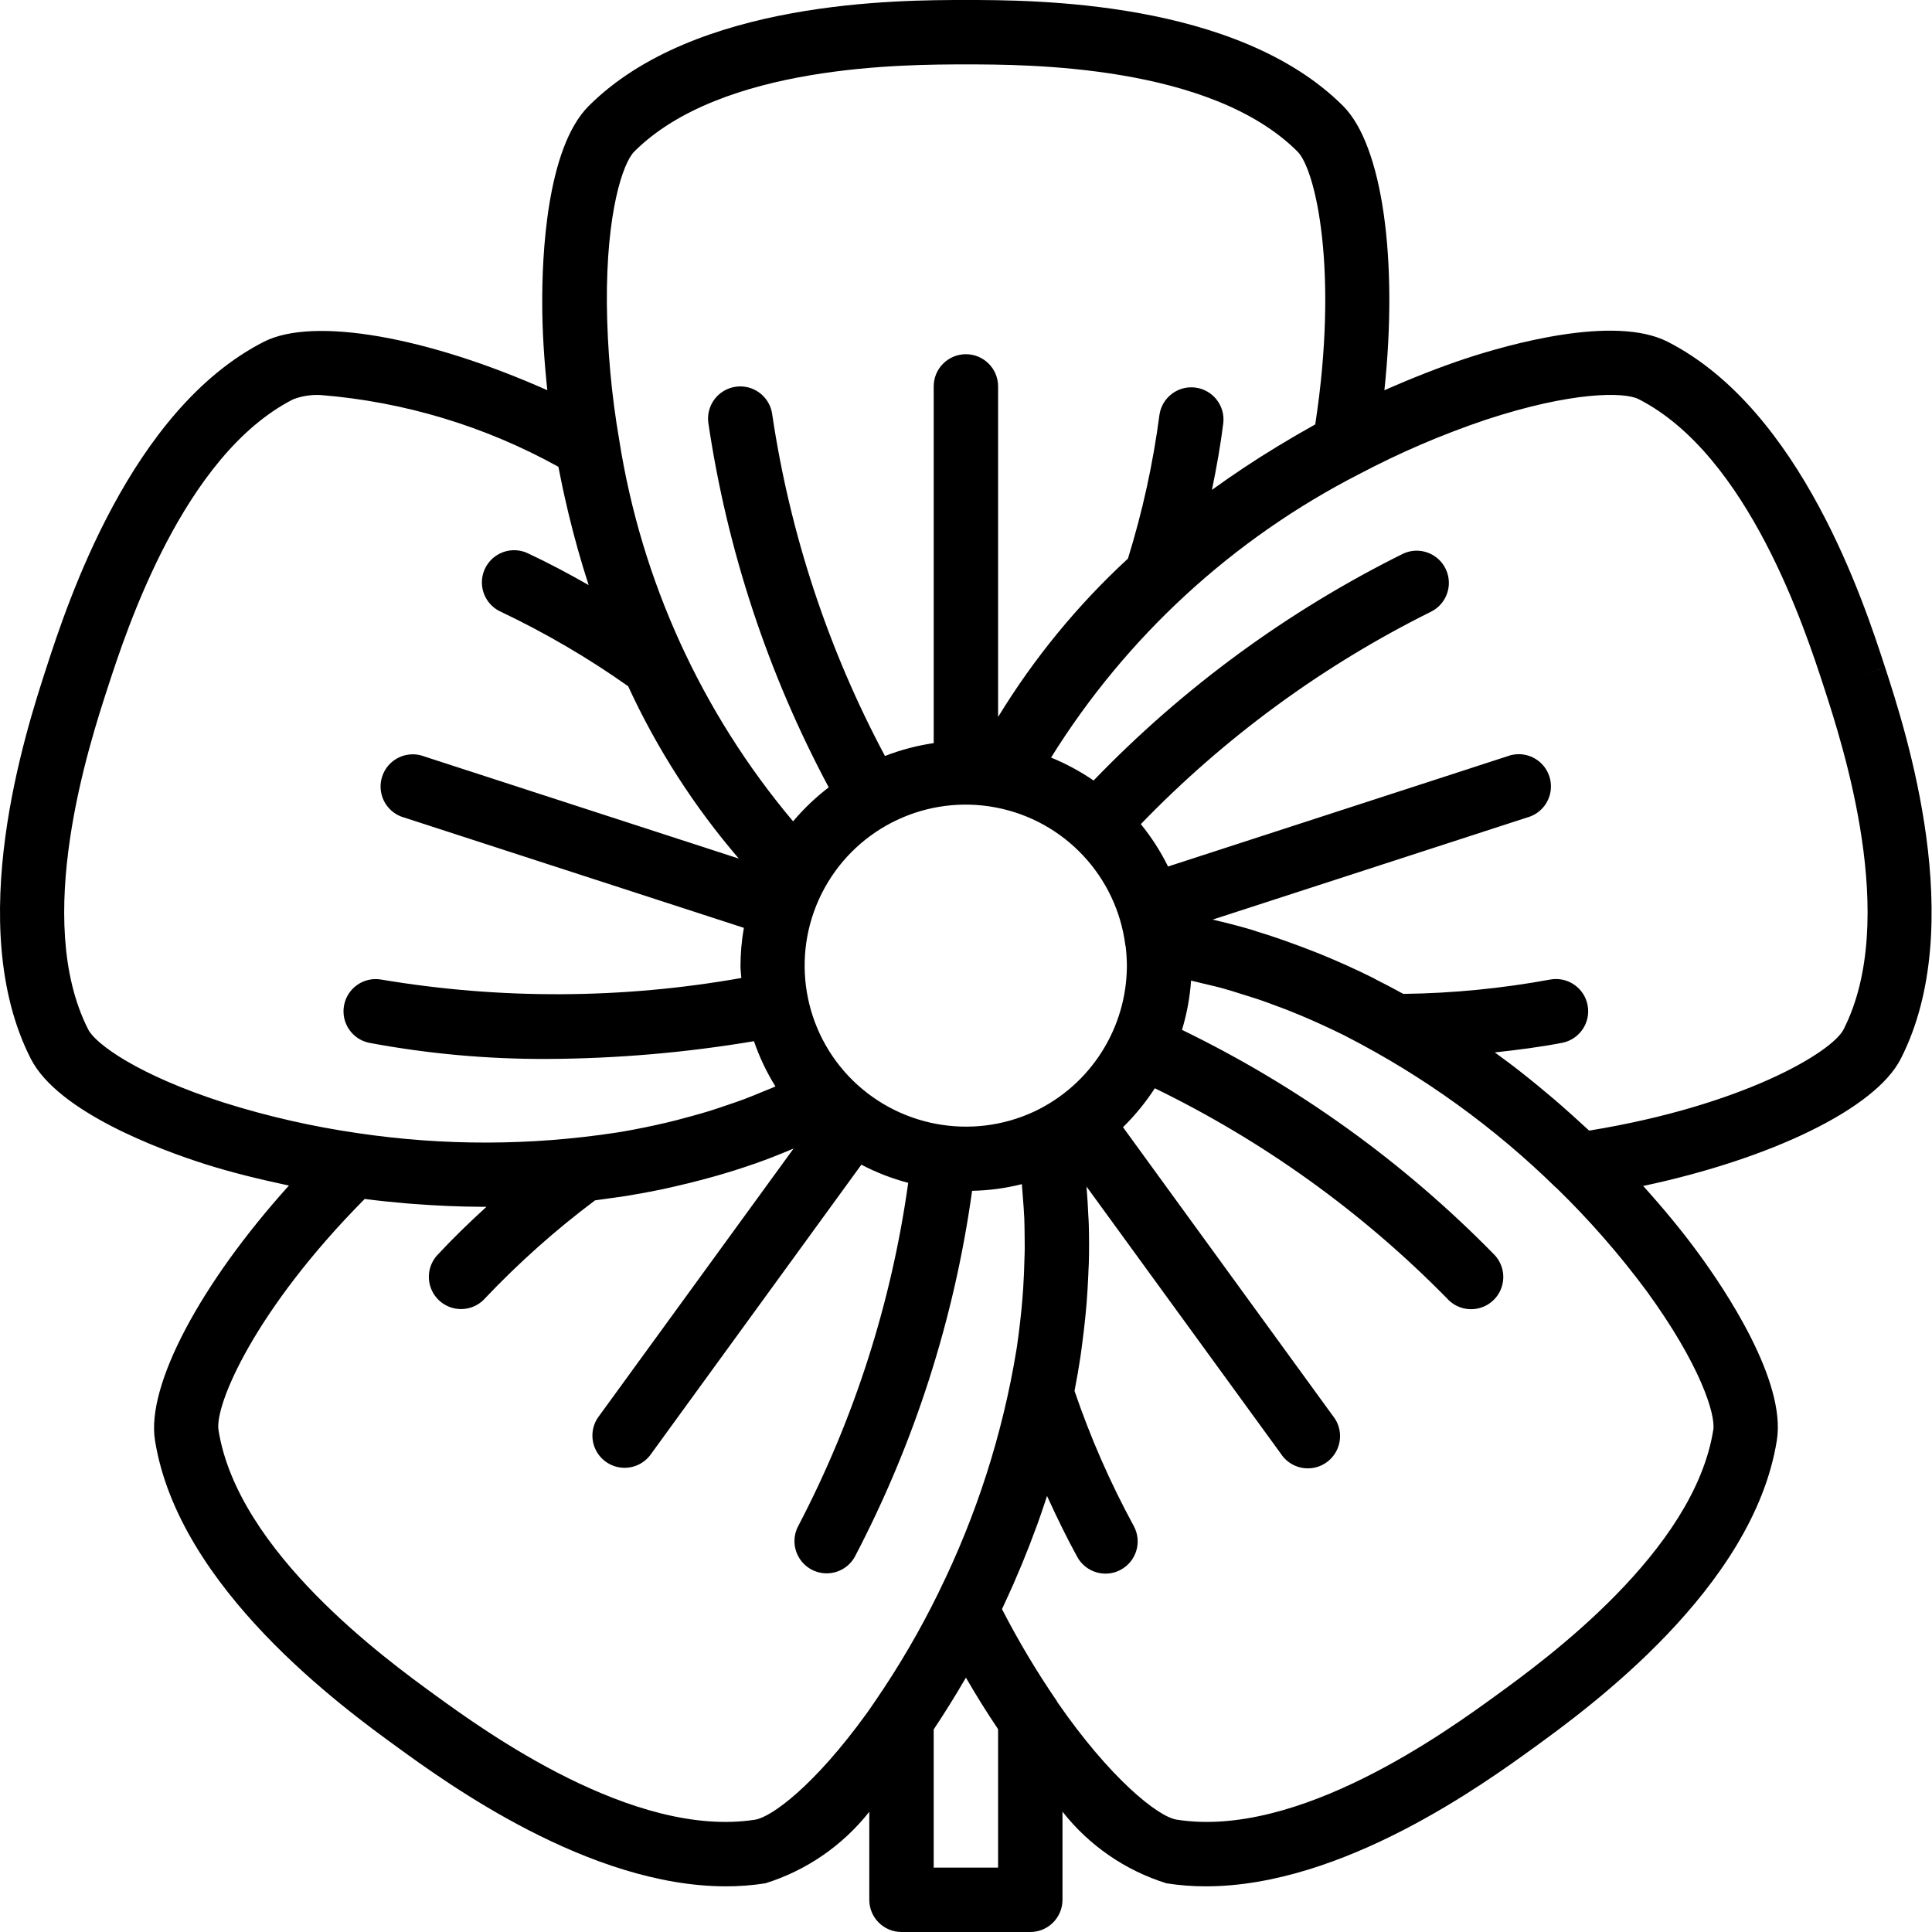
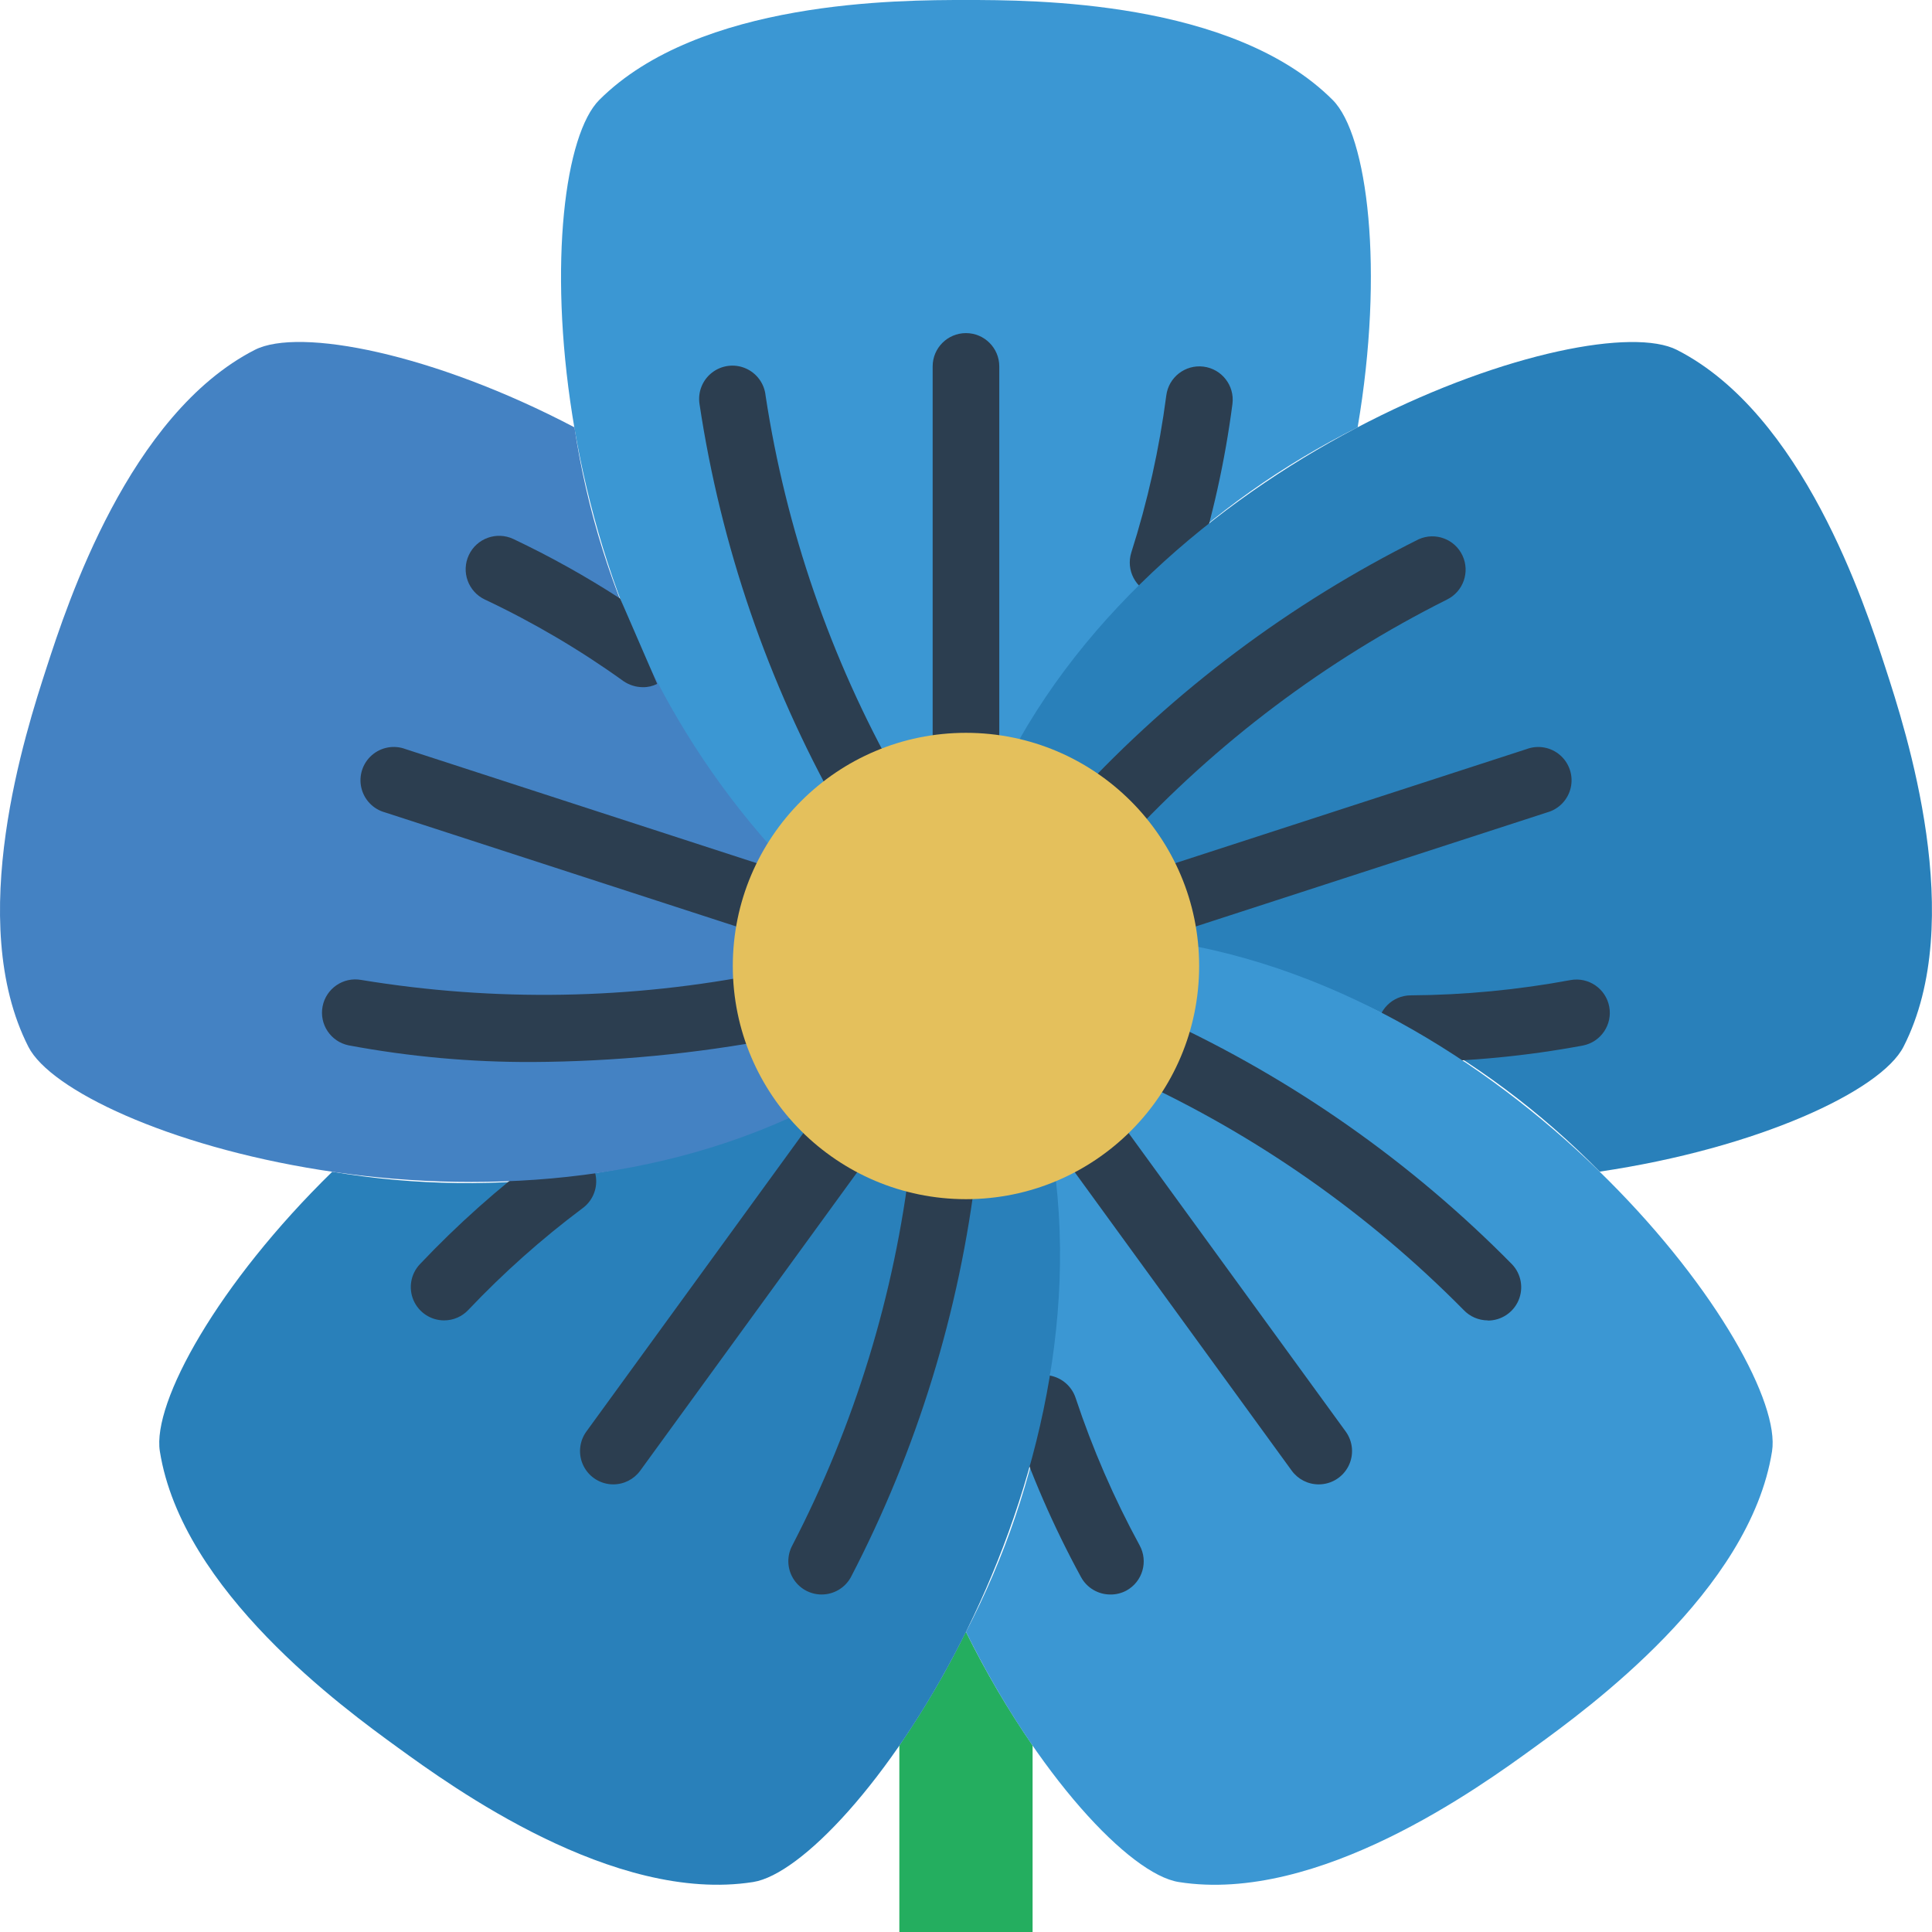
<svg xmlns="http://www.w3.org/2000/svg" width="102.5" height="102.5" viewBox="0 0 512 512">
-   <path d="m355.941 28.09c-28.121-28.09-82.195-28.09-99.969-28.09-17.777 0-71.852 0-99.961 28.09-11.289 11.273-12.371 40.383-12.312 52.379 0 7.238.504 14.961 1.348 22.945-31.762-14.137-61.91-19.559-75.094-12.852-35.43 18.043-52.148 69.43-57.641 86.324-5.496 16.898-22.188 68.266-4.148 103.699 7.246 14.199 34.609 24.227 46.078 27.879 6.895 2.199 14.508 4.059 22.324 5.723-23.305 25.84-37.812 52.855-35.5 67.473 6.223 39.254 49.973 71.016 64.352 81.453 13.117 9.516 50.664 36.785 86.965 36.785 3.496.008 6.988-.262 10.441-.801 10.887-3.398 20.488-10.008 27.547-18.961v23.328c0 4.715 3.82 8.535 8.535 8.535h34.133c4.711 0 8.531-3.82 8.531-8.535v-23.355c7.051 8.977 16.664 15.598 27.562 18.988 3.457.539 6.949.809 10.445.801 36.301 0 73.848-27.305 86.965-36.785 14.379-10.438 58.129-42.199 64.348-81.453 2.492-15.742-13.738-39.91-20.828-49.57-4.266-5.844-9.215-11.824-14.602-17.797 34.008-7.223 61.578-20.531 68.266-33.707 18.059-35.414 1.34-86.812-4.145-103.699l-8.125 2.637 8.117-2.645c-5.488-16.887-22.188-68.266-57.637-86.316-14.215-7.234-42.273.746-53.684 4.508-6.824 2.27-14.055 5.121-21.375 8.355 3.668-34.562-.484-64.879-10.938-75.336zm-57.652 222.543c.223 1.781.34 3.574.348 5.367-.066 16.5-9.602 31.492-24.516 38.555-16.727 7.801-36.574 4.02-49.262-9.387-12.691-13.465-15.258-33.574-6.355-49.797 8.902-16.219 27.246-24.852 45.418-21.379 18.172 3.477 32.035 18.27 34.324 36.633zm-130.211-210.457c23.109-23.109 71.867-23.109 87.895-23.109 16.023 0 64.785 0 87.891 23.109 4.762 4.754 10.969 31.426 4.688 72.293-.43.23-.941.555-1.383.793-2.445 1.359-4.895 2.781-7.34 4.27l-1.586.953c-5.746 3.488-11.434 7.27-17.066 11.34 1.246-6.023 2.293-11.945 3.02-17.789.465-4.613-2.832-8.75-7.43-9.328-4.602-.574-8.816 2.629-9.5 7.211-1.695 12.922-4.492 25.68-8.355 38.125-13.363 12.32-24.941 26.441-34.406 41.961v-87.605c0-4.711-3.82-8.531-8.531-8.531-4.715 0-8.535 3.82-8.535 8.531v94.535c-4.422.645-8.754 1.789-12.918 3.41-15.055-28.219-25.156-58.816-29.867-90.453-.375-3.027-2.336-5.621-5.145-6.812-2.812-1.188-6.039-.789-8.477 1.051-2.434 1.836-3.703 4.836-3.328 7.863 5 33.816 15.797 66.52 31.918 96.664-3.469 2.648-6.637 5.668-9.449 9.004-24.297-28.863-40.23-63.824-46.078-101.094-2.059-11.941-3.152-24.031-3.27-36.148-.172-24.098 4.25-37.246 7.254-40.242zm-144.691 232.66c-14.848-29.117.223-75.441 5.18-90.676 4.957-15.23 20.047-61.559 49.145-76.348 2.352-.887 4.863-1.27 7.371-1.117 22.082 1.789 43.527 8.27 62.898 19.012.191 1.008.418 2.09.633 3.148.332 1.707.699 3.363 1.074 5.055.293 1.277.582 2.559.906 3.906 1.52 6.375 3.32 12.801 5.402 19.234-5.344-3.047-10.684-5.887-16-8.371-2.77-1.355-6.055-1.109-8.594.641-2.539 1.75-3.938 4.73-3.656 7.805.281 3.07 2.199 5.75 5.012 7.008 11.777 5.602 23.055 12.199 33.707 19.723 7.605 16.516 17.477 31.891 29.328 45.676l-83.379-27.074c-2.941-1.117-6.258-.52-8.633 1.547-2.371 2.07-3.41 5.273-2.707 8.34.703 3.07 3.039 5.5 6.074 6.324l89.984 29.219c-.586 3.34-.887 6.723-.895 10.113 0 1.066.16 2.109.223 3.176-31.539 5.59-63.801 5.734-95.387.426-4.598-.828-9.008 2.199-9.887 6.789-.883 4.59 2.09 9.035 6.672 9.969 15.543 2.906 31.324 4.336 47.137 4.27 18.367-.086 36.695-1.656 54.809-4.703 1.445 4.199 3.355 8.227 5.699 11.996-1.031.453-2.07.855-3.113 1.281-1.773.734-3.551 1.484-5.352 2.152-1.383.52-2.773.973-4.164 1.449-1.578.539-3.148 1.082-4.734 1.578-1.586.496-3.199.938-4.797 1.383-1.332.367-2.66.734-3.992 1.074-1.844.473-3.684.906-5.523 1.305l-2.977.633c-2.152.434-4.266.855-6.418 1.203l-1.391.215c-22.582 3.426-45.551 3.465-68.148.109-12.008-1.73-23.855-4.426-35.43-8.062-22.969-7.355-34.148-15.625-36.078-19.406zm176.742 209.398c-32.309 5.062-71.746-23.523-84.711-32.938-12.961-9.41-52.402-38.043-57.512-70.305-1.059-6.648 9.625-31.883 38.738-61.254 3.484.453 7.305.855 11.41 1.203.641.059 1.297.094 1.945.145 5.582.418 11.621.711 18.066.734h.852c-4.523 4.121-8.84 8.305-12.801 12.562-2.18 2.203-2.992 5.422-2.121 8.398s3.289 5.246 6.316 5.93c3.027.68 6.188-.336 8.246-2.656 8.965-9.457 18.715-18.141 29.145-25.949 1.371-.172 2.773-.383 4.164-.582 1.391-.195 2.645-.355 3.965-.562 3.246-.523 6.52-1.129 9.824-1.816.973-.203 1.953-.445 2.926-.664 2.637-.59 5.273-1.246 7.93-1.957 1.039-.281 2.07-.562 3.113-.852 3.344-.957 6.707-1.996 10.062-3.176l.383-.117c3.414-1.203 6.824-2.562 10.238-4.004l-51.508 70.828c-1.918 2.457-2.34 5.766-1.105 8.629 1.234 2.863 3.934 4.824 7.039 5.117 3.105.289 6.121-1.137 7.867-3.719l55.672-76.578c3.941 2.07 8.105 3.684 12.414 4.812-4.422 31.715-14.262 62.438-29.082 90.828-1.473 2.668-1.41 5.922.164 8.531 1.574 2.613 4.422 4.184 7.469 4.125 3.051-.055 5.836-1.734 7.309-4.406 15.859-30.293 26.367-63.094 31.07-96.965 4.449-.082 8.871-.676 13.184-1.766.105 1.051.156 2.082.242 3.125.16 2.004.324 4 .406 5.973.062 1.469.062 2.91.086 4.367 0 1.707.062 3.328 0 4.992-.059 1.664-.102 3.414-.168 5.121-.062 1.324-.121 2.652-.207 3.977-.129 1.953-.289 3.891-.477 5.82-.094.93-.195 1.867-.301 2.809-.254 2.25-.535 4.488-.852 6.688-.051.367-.109.727-.172 1.086-3.648 22.25-10.57 43.84-20.539 64.066l-.051.07v.059c-4.895 10.012-10.52 19.648-16.828 28.836-.699 1.012-1.391 2.062-2.098 3.043-14.168 19.637-25.516 27.734-29.715 28.391zm64.375-23.91v36.609h-17.066v-36.617c2.844-4.266 5.66-8.785 8.441-13.559l.094-.172.211.352c2.637 4.551 5.348 8.895 8.141 13.039.062.125.121.262.18.348zm189.527-79.359c-5.121 32.273-44.555 60.902-57.516 70.316-12.961 9.41-52.367 38.066-84.711 32.938-4.934-.777-17.629-10.922-31.574-31.113-.051-.086-.074-.195-.137-.281-5.355-7.816-10.219-15.961-14.555-24.387.5-1.059 1.016-2.195 1.527-3.32.512-1.125 1.031-2.289 1.543-3.414.738-1.707 1.492-3.477 2.254-5.309.664-1.613 1.316-3.238 1.953-4.871.707-1.828 1.406-3.688 2.109-5.605.621-1.707 1.219-3.473 1.809-5.23.254-.742.492-1.496.742-2.246 2.559 5.598 5.188 11.035 8.02 16.172 1.504 2.723 4.367 4.41 7.477 4.41 1.438.004 2.855-.363 4.113-1.066 4.125-2.273 5.625-7.461 3.352-11.59-6.23-11.453-11.473-23.418-15.676-35.762l.051-.297c.57-2.891 1.078-5.836 1.527-8.832.191-1.238.324-2.477.496-3.715.289-2.191.555-4.402.777-6.637.129-1.262.246-2.562.352-3.797.195-2.484.34-4.992.449-7.527 0-.938.105-1.867.129-2.809.098-3.414.098-6.879 0-10.395 0-.793-.086-1.586-.121-2.379-.109-2.559-.262-5.172-.492-7.781l51.523 70.824c1.723 2.637 4.754 4.109 7.891 3.832s5.863-2.258 7.098-5.152c1.238-2.895.781-6.234-1.191-8.688l-55.645-76.535c3.18-3.121 6.008-6.578 8.43-10.316 28.809 14 55 32.836 77.441 55.688 2.062 2.316 5.219 3.336 8.246 2.652 3.027-.68 5.449-2.949 6.32-5.926.871-2.98.059-6.195-2.125-8.402-23.934-24.434-51.906-44.559-82.68-59.492 1.293-4.246 2.102-8.621 2.406-13.047 1.094.238 2.152.52 3.227.777 1.887.449 3.762.852 5.625 1.406 1.473.41 2.906.852 4.359 1.324 1.449.469 3.062.93 4.574 1.441 1.707.57 3.32 1.184 4.957 1.801 1.188.434 2.363.852 3.531 1.34 1.891.754 3.75 1.535 5.582 2.336.785.344 1.562.691 2.328 1.043 2.152.98 4.27 1.969 6.359 3.012l.613.316c20.434 10.508 39.172 24.027 55.586 40.105h.051c8.684 8.445 16.676 17.578 23.895 27.309 14.199 19.473 18.371 32.715 17.707 36.895zm-60.391-267.691c22.867-7.551 36.805-7.441 40.594-5.504 29.121 14.832 44.191 61.16 49.141 76.391 4.961 15.223 20.027 61.551 5.18 90.668-3.055 5.973-26.539 20.137-67.41 26.793-.324-.305-.754-.664-1.094-.988-2.047-1.898-4.145-3.789-6.289-5.668l-1.656-1.441c-2.98-2.547-6.047-5.059-9.199-7.535l-.145-.117c-2.16-1.707-4.379-3.328-6.621-4.969 6.117-.672 12.176-1.441 17.918-2.559 4.578-.938 7.555-5.379 6.672-9.969-.879-4.59-5.289-7.617-9.887-6.789-12.855 2.367-25.887 3.641-38.957 3.805-2.328-1.289-4.691-2.52-7.082-3.73l-.852-.469c-4.574-2.285-9.258-4.387-14.02-6.34-1.027-.418-2.066-.812-3.109-1.219-4.461-1.707-8.992-3.348-13.652-4.754-.578-.18-1.133-.387-1.707-.555-3.328-.98-6.707-1.836-10.102-2.621l83.363-27.066c3.035-.828 5.371-3.258 6.074-6.324s-.336-6.273-2.707-8.344c-2.375-2.066-5.691-2.66-8.633-1.547l-89.918 29.211c-1.973-4.004-4.391-7.77-7.211-11.23 22.219-23.008 48.211-42.039 76.852-56.27 4.184-2.047 5.953-7.066 3.977-11.281-1.973-4.219-6.961-6.074-11.211-4.172-30.633 15.184-58.418 35.535-82.133 60.16-3.531-2.422-7.309-4.461-11.273-6.074 19.91-32.012 48.16-57.996 81.723-75.164 10.723-5.664 21.883-10.453 33.375-14.328zm0 0" />
+   <path d="m255.992 432.465c.133-.285.258-.586.387-.883-5.246 10.754-11.277 21.113-18.043 30.984v49.434h35.312v-49.434c-6.598-9.602-12.496-19.66-17.656-30.102zm0 0" fill="#24ae5f" />
+   <path d="m353.168 26.484c-26.5-26.484-79.52-26.484-97.176-26.484s-70.672 0-97.176 26.484c-18.129 18.121-17.812 136.824 50.727 204.023 9.305-16.953 27.113-27.48 46.449-27.473 3.418.008 6.824.34 10.18.996 21.082-39.203 53.785-70.918 93.617-90.789 7.105-41.695 2.672-77.465-6.621-86.758zm0 0" fill="#3b97d3" />
+   <g fill="#2c3e50">
+     <path d="m255.992 211.863c-4.875 0-8.828-3.953-8.828-8.828v-105.934c0-4.875 3.953-8.824 8.828-8.824s8.828 3.949 8.828 8.824v105.934c0 4.875-3.953 8.828-8.828 8.828zm0 0" />
+     <path d="m229.879 218.766c-3.234 0-6.215-1.773-7.758-4.617-18.633-33.191-31.082-69.484-36.75-107.121-.473-3.172.809-6.348 3.348-8.301 2.539-1.953 5.938-2.379 8.879-1.109 2.941 1.27 4.965 4.031 5.289 7.219 5.402 35.438 17.176 69.602 34.746 100.848 2.328 4.281.746 9.637-3.531 11.969-1.289.723-2.742 1.105-4.223 1.113zm0 0" />
+     <path d="m308.234 157.906c-.898 0-1.793-.137-2.648-.414-4.652-1.457-7.238-6.41-5.781-11.059 4.324-13.562 7.426-27.484 9.27-41.598.602-4.844 5.02-8.281 9.863-7.676 4.844.605 8.281 5.023 7.676 9.867-1.973 15.164-5.297 30.121-9.93 44.691-1.156 3.691-4.582 6.199-8.449 6.188zm0 0" />
+   </g>
+   <path d="m499.633 176.895c-5.465-16.77-21.84-67.168-55.234-84.168-22.852-11.637-135.785 25.367-178.512 111.227 22.535 4.289 39.746 22.598 42.637 45.355 43.871 7.973 84.188 29.352 115.406 61.184 41.875-6.18 74.555-21.391 80.523-33.102 17.027-33.336.645-83.703-4.82-100.496zm0 0" fill="#2980ba" />
+   <path d="m306.363 248.48c-4.305-.055-7.945-3.203-8.613-7.457-.668-4.254 1.828-8.371 5.91-9.742l100.863-32.75c3.047-1.152 6.477-.539 8.934 1.602 2.453 2.141 3.527 5.457 2.801 8.629-.73 3.172-3.145 5.688-6.285 6.543l-100.891 32.75c-.879.281-1.797.426-2.719.426zm0 0" fill="#2c3e50" />
+   <path d="m291.754 225.781c-3.527 0-6.715-2.102-8.105-5.344-1.391-3.238-.723-6.996 1.703-9.555 25.852-27.945 56.555-50.973 90.617-67.973 4.395-1.969 9.559-.047 11.602 4.312 2.039 4.363.211 9.559-4.117 11.676-32.07 16.074-60.969 37.82-85.301 64.184-1.676 1.738-3.988 2.715-6.398 2.699zm0 0" fill="#2c3e50" />
+   <path d="m373.945 281.434c-4.875.023-8.848-3.91-8.871-8.785-.023-4.875 3.91-8.848 8.785-8.871 14.215-.094 28.395-1.453 42.371-4.051 4.758-.855 9.32 2.277 10.23 7.023.91 4.746-2.168 9.344-6.902 10.312-15.023 2.805-30.266 4.27-45.551 4.371zm0 0" fill="#2c3e50" />
+   <path d="m308.535 249.336c.277 2.211.422 4.438.422 6.664-.023 20.5-11.875 39.148-30.43 47.871 5.977 44.164-1.898 89.094-22.535 128.594 18.777 37.895 43.398 64.238 56.391 66.293 37.016 5.863 79.898-25.273 94.191-35.652 14.293-10.383 57.176-41.492 63.035-78.496 4.02-25.328-66.109-121.219-161.074-135.273zm0 0" fill="#3b97d3" />
+   <path d="m349.469 393.375c-2.828.004-5.488-1.348-7.152-3.637l-62.332-85.734c-2.723-3.941-1.805-9.34 2.07-12.156 3.879-2.82 9.293-2.031 12.207 1.777l62.363 85.742c1.945 2.68 2.227 6.227.723 9.18-1.5 2.957-4.531 4.82-7.844 4.828zm0 0" fill="#2c3e50" />
+   <path d="m394.293 349.918c-2.441 0-4.773-1.012-6.441-2.789-25.203-25.512-54.812-46.254-87.395-61.23-4.039-2.285-5.621-7.305-3.617-11.492 2-4.188 6.902-6.109 11.219-4.398 34.574 15.922 65.977 37.973 92.688 65.086 2.406 2.566 3.059 6.316 1.664 9.547-1.398 3.227-4.582 5.32-8.098 5.32zm0 0" fill="#2c3e50" />
+   <path d="m294.242 422.559c-3.215 0-6.18-1.746-7.734-4.562-7.316-13.41-13.422-27.445-18.246-41.941-1.004-2.996-.336-6.301 1.754-8.672 2.094-2.367 5.289-3.441 8.387-2.812 3.098.625 5.625 2.855 6.633 5.852 4.484 13.508 10.164 26.59 16.965 39.09 2.352 4.27.801 9.633-3.469 11.988-1.312.715-2.793 1.082-4.289 1.059zm0 0" fill="#2c3e50" />
+   <path d="m278.566 303.863c-20.742 9.852-45.469 5.152-61.152-11.617-40.195 19.316-85.391 25.703-129.367 18.281-30.27 29.562-47.73 61.113-45.684 74.082 5.863 36.988 48.746 68.121 63.039 78.496 14.293 10.371 57.176 41.488 94.191 35.652 25.344-4.008 94.949-100.289 78.973-194.895zm0 0" fill="#2980ba" />
+   <path d="m162.516 393.375c-3.312-.008-6.344-1.871-7.844-4.828-1.504-2.953-1.223-6.5.723-9.18l62.332-85.742c2.91-3.809 8.328-4.598 12.203-1.777 3.875 2.816 4.793 8.215 2.07 12.156l-62.332 85.734c-1.664 2.289-4.324 3.641-7.152 3.637zm0 0" fill="#2c3e50" />
+   <path d="m117.691 349.918c-3.52-.004-6.699-2.094-8.098-5.32-1.398-3.23-.746-6.98 1.66-9.547 9.953-10.523 20.785-20.176 32.383-28.855 2.504-2.023 5.914-2.52 8.891-1.293 2.98 1.223 5.055 3.969 5.418 7.168.363 3.199-1.043 6.344-3.672 8.203-10.789 8.086-20.875 17.07-30.148 26.855-1.664 1.781-3.996 2.793-6.434 2.789zm0 0" fill="#2c3e50" />
+   <path d="m217.742 422.559c-3.125 0-6.016-1.652-7.602-4.344-1.59-2.691-1.633-6.023-.121-8.758 16.484-31.828 27.074-66.383 31.258-101.984.316-3.203 2.355-5.984 5.316-7.25s6.379-.816 8.914 1.172c2.535 1.984 3.785 5.195 3.266 8.375-4.469 37.789-15.75 74.461-33.297 108.227-1.555 2.816-4.516 4.562-7.734 4.562zm0 0" fill="#2c3e50" />
+   <path d="m203.027 256c-.012-9.008 2.293-17.871 6.691-25.73-30.793-32.137-50.875-73.02-57.484-117.027-37.484-19.668-72.934-26.484-84.656-20.551-33.395 17.035-49.773 67.406-55.227 84.203-5.457 16.801-21.84 67.16-4.82 100.531 11.645 22.836 124.797 59.23 209.895 14.82-9.258-9.797-14.41-22.766-14.398-36.246zm0 0" fill="#4482c3" />
+   <path d="m205.598 248.469c-.93 0-1.848-.148-2.73-.43l-100.828-32.742c-3.141-.855-5.559-3.371-6.285-6.543-.73-3.172.348-6.488 2.801-8.629 2.453-2.141 5.887-2.754 8.93-1.602l100.84 32.758c4.145 1.332 6.695 5.488 6.016 9.785-.68 4.301-4.391 7.461-8.742 7.449zm0 0" fill="#2c3e50" />
+   <path d="m174.16 181.23c-1.172.602-2.477.906-3.797.883-1.824-.008-3.605-.562-5.117-1.59-11.559-8.309-23.852-15.547-36.723-21.625-4.438-2.074-6.355-7.352-4.281-11.785 2.07-4.438 7.348-6.355 11.785-4.281 9.781 4.637 19.246 9.918 28.336 15.801zm0 0" fill="#2c3e50" />
+   <path d="m141.156 281.441c-16.359.07-32.688-1.41-48.766-4.414-4.734-.969-7.812-5.566-6.902-10.312.914-4.746 5.473-7.879 10.23-7.023 35.398 5.832 71.562 5.215 106.742-1.82 4.797-.887 9.402 2.281 10.289 7.074.887 4.797-2.281 9.402-7.074 10.289-21.277 4.012-42.871 6.09-64.52 6.207zm0 0" fill="#2c3e50" />
+   <path d="m317.785 256c0 34.129-27.664 61.793-61.793 61.793-34.129 0-61.793-27.664-61.793-61.793s27.664-61.793 61.793-61.793c34.129 0 61.793 27.664 61.793 61.793zm0 0" fill="#e4c05c" />
</svg>
